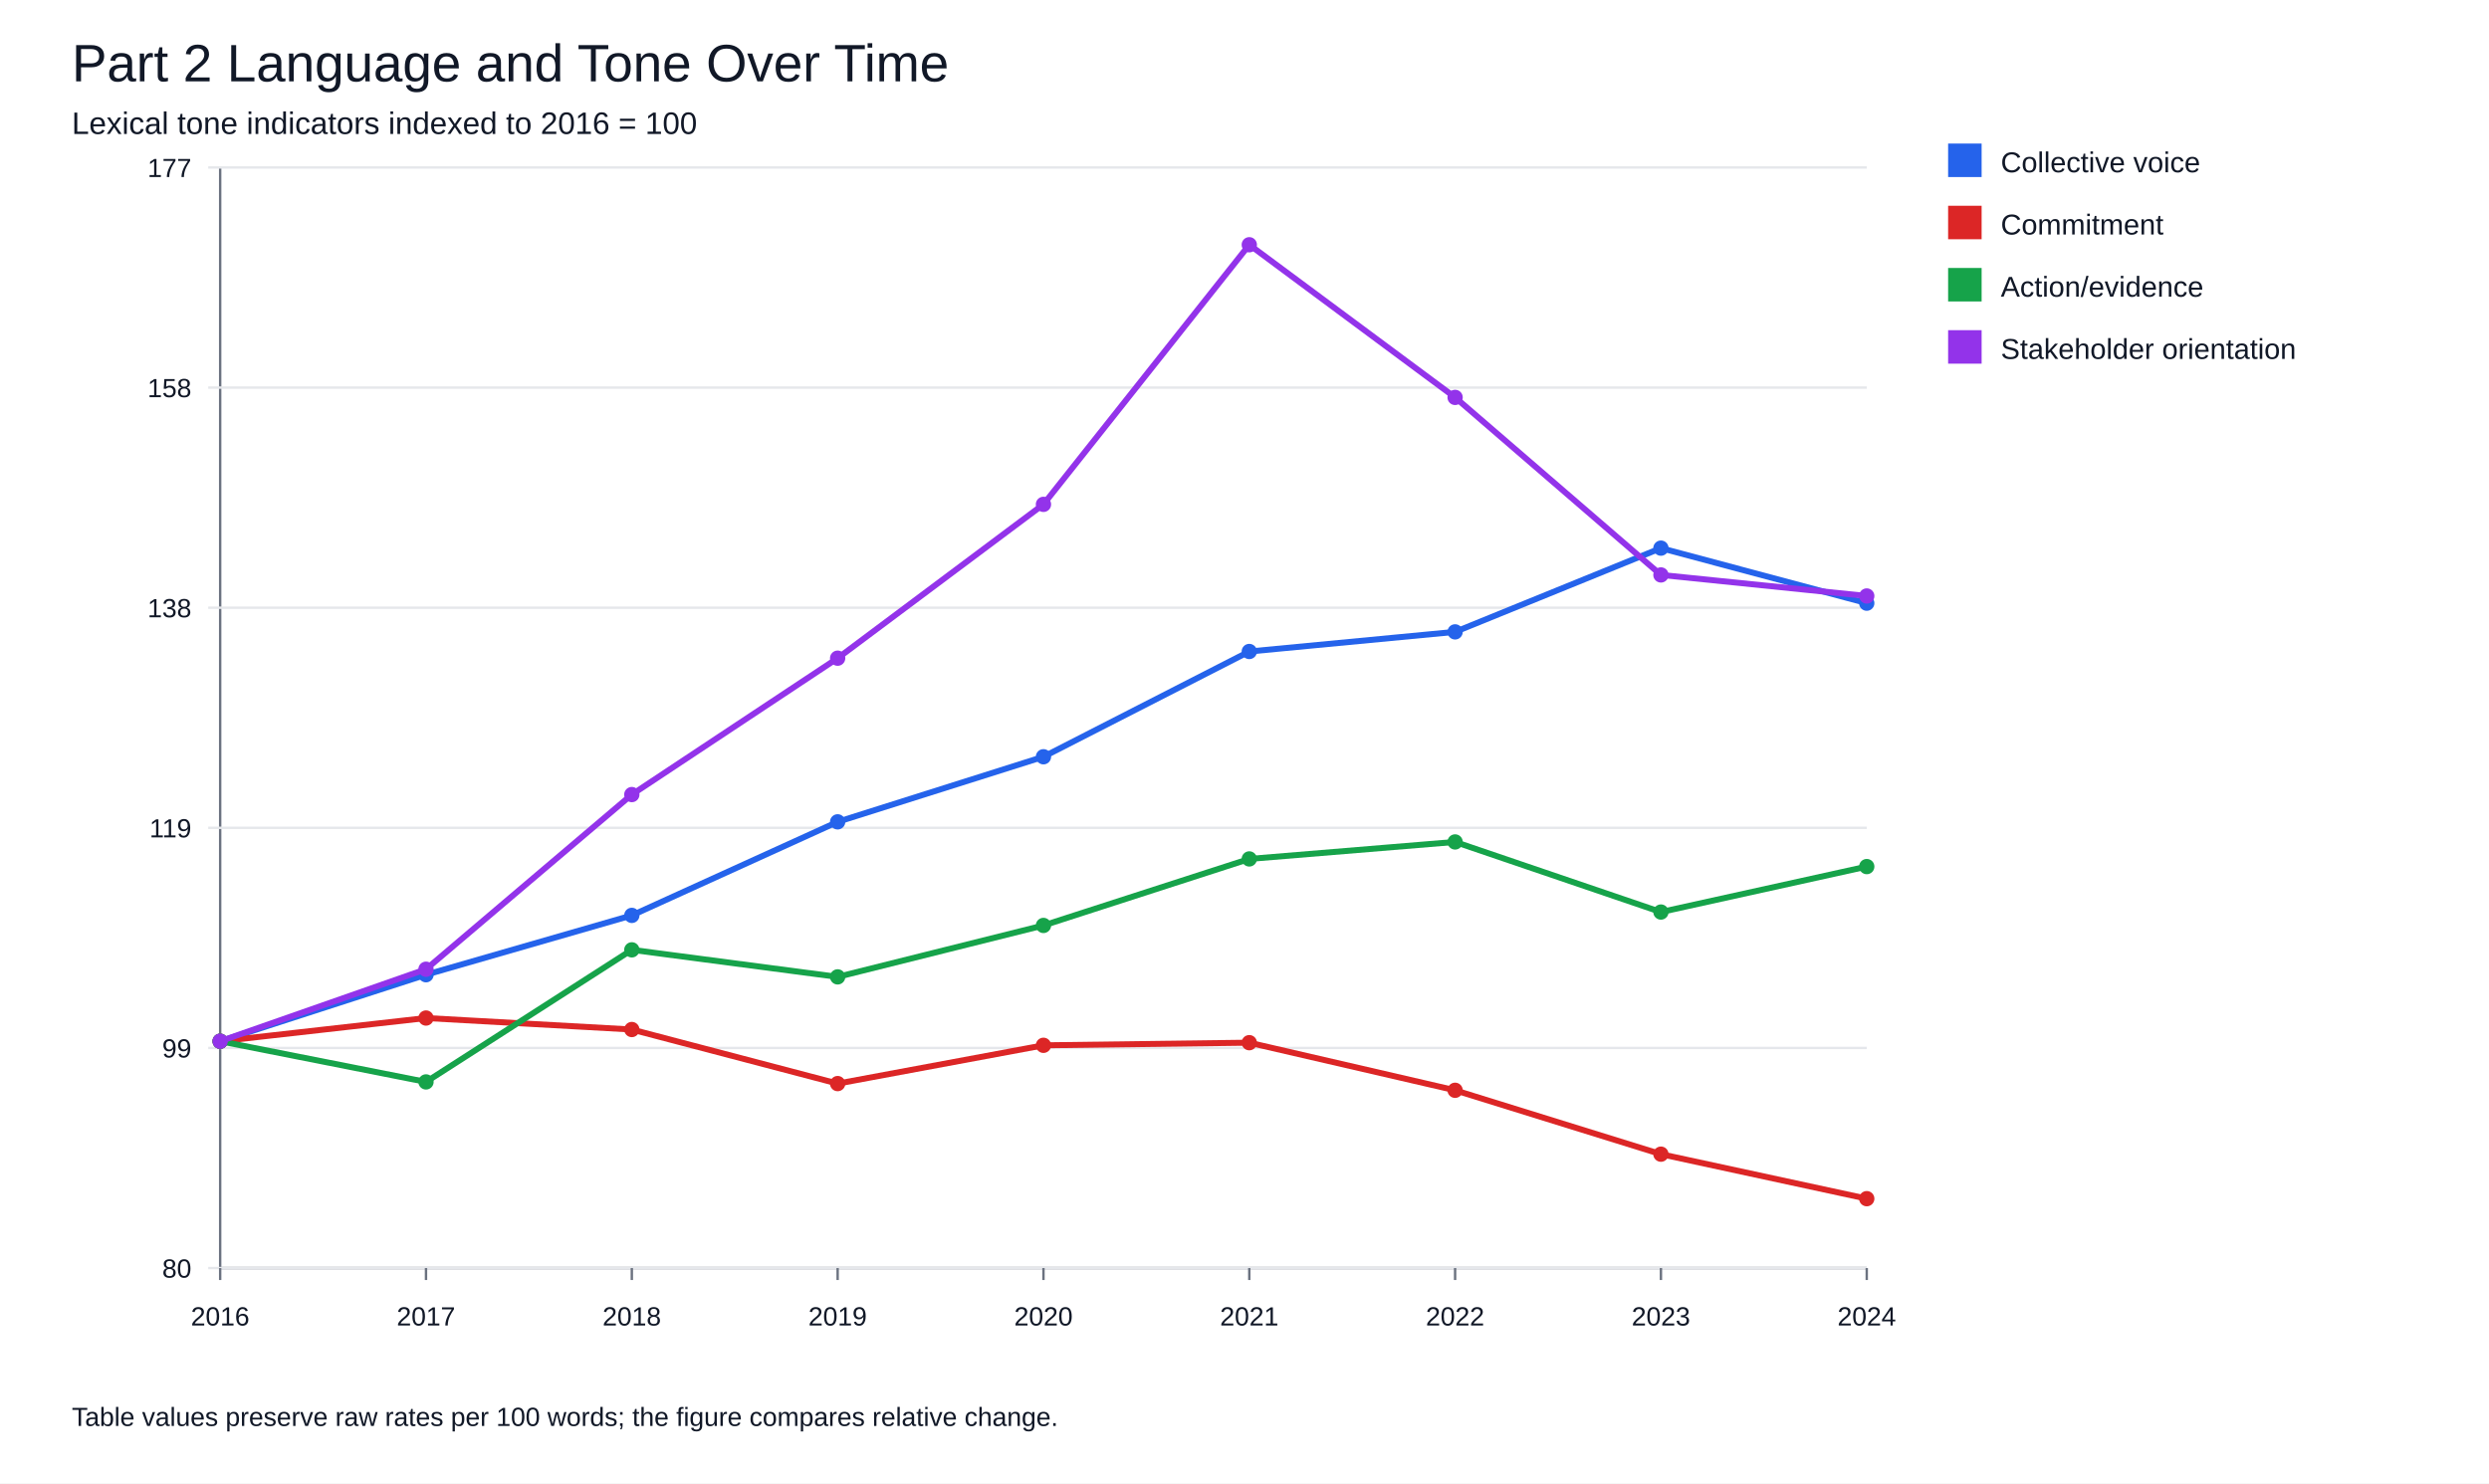
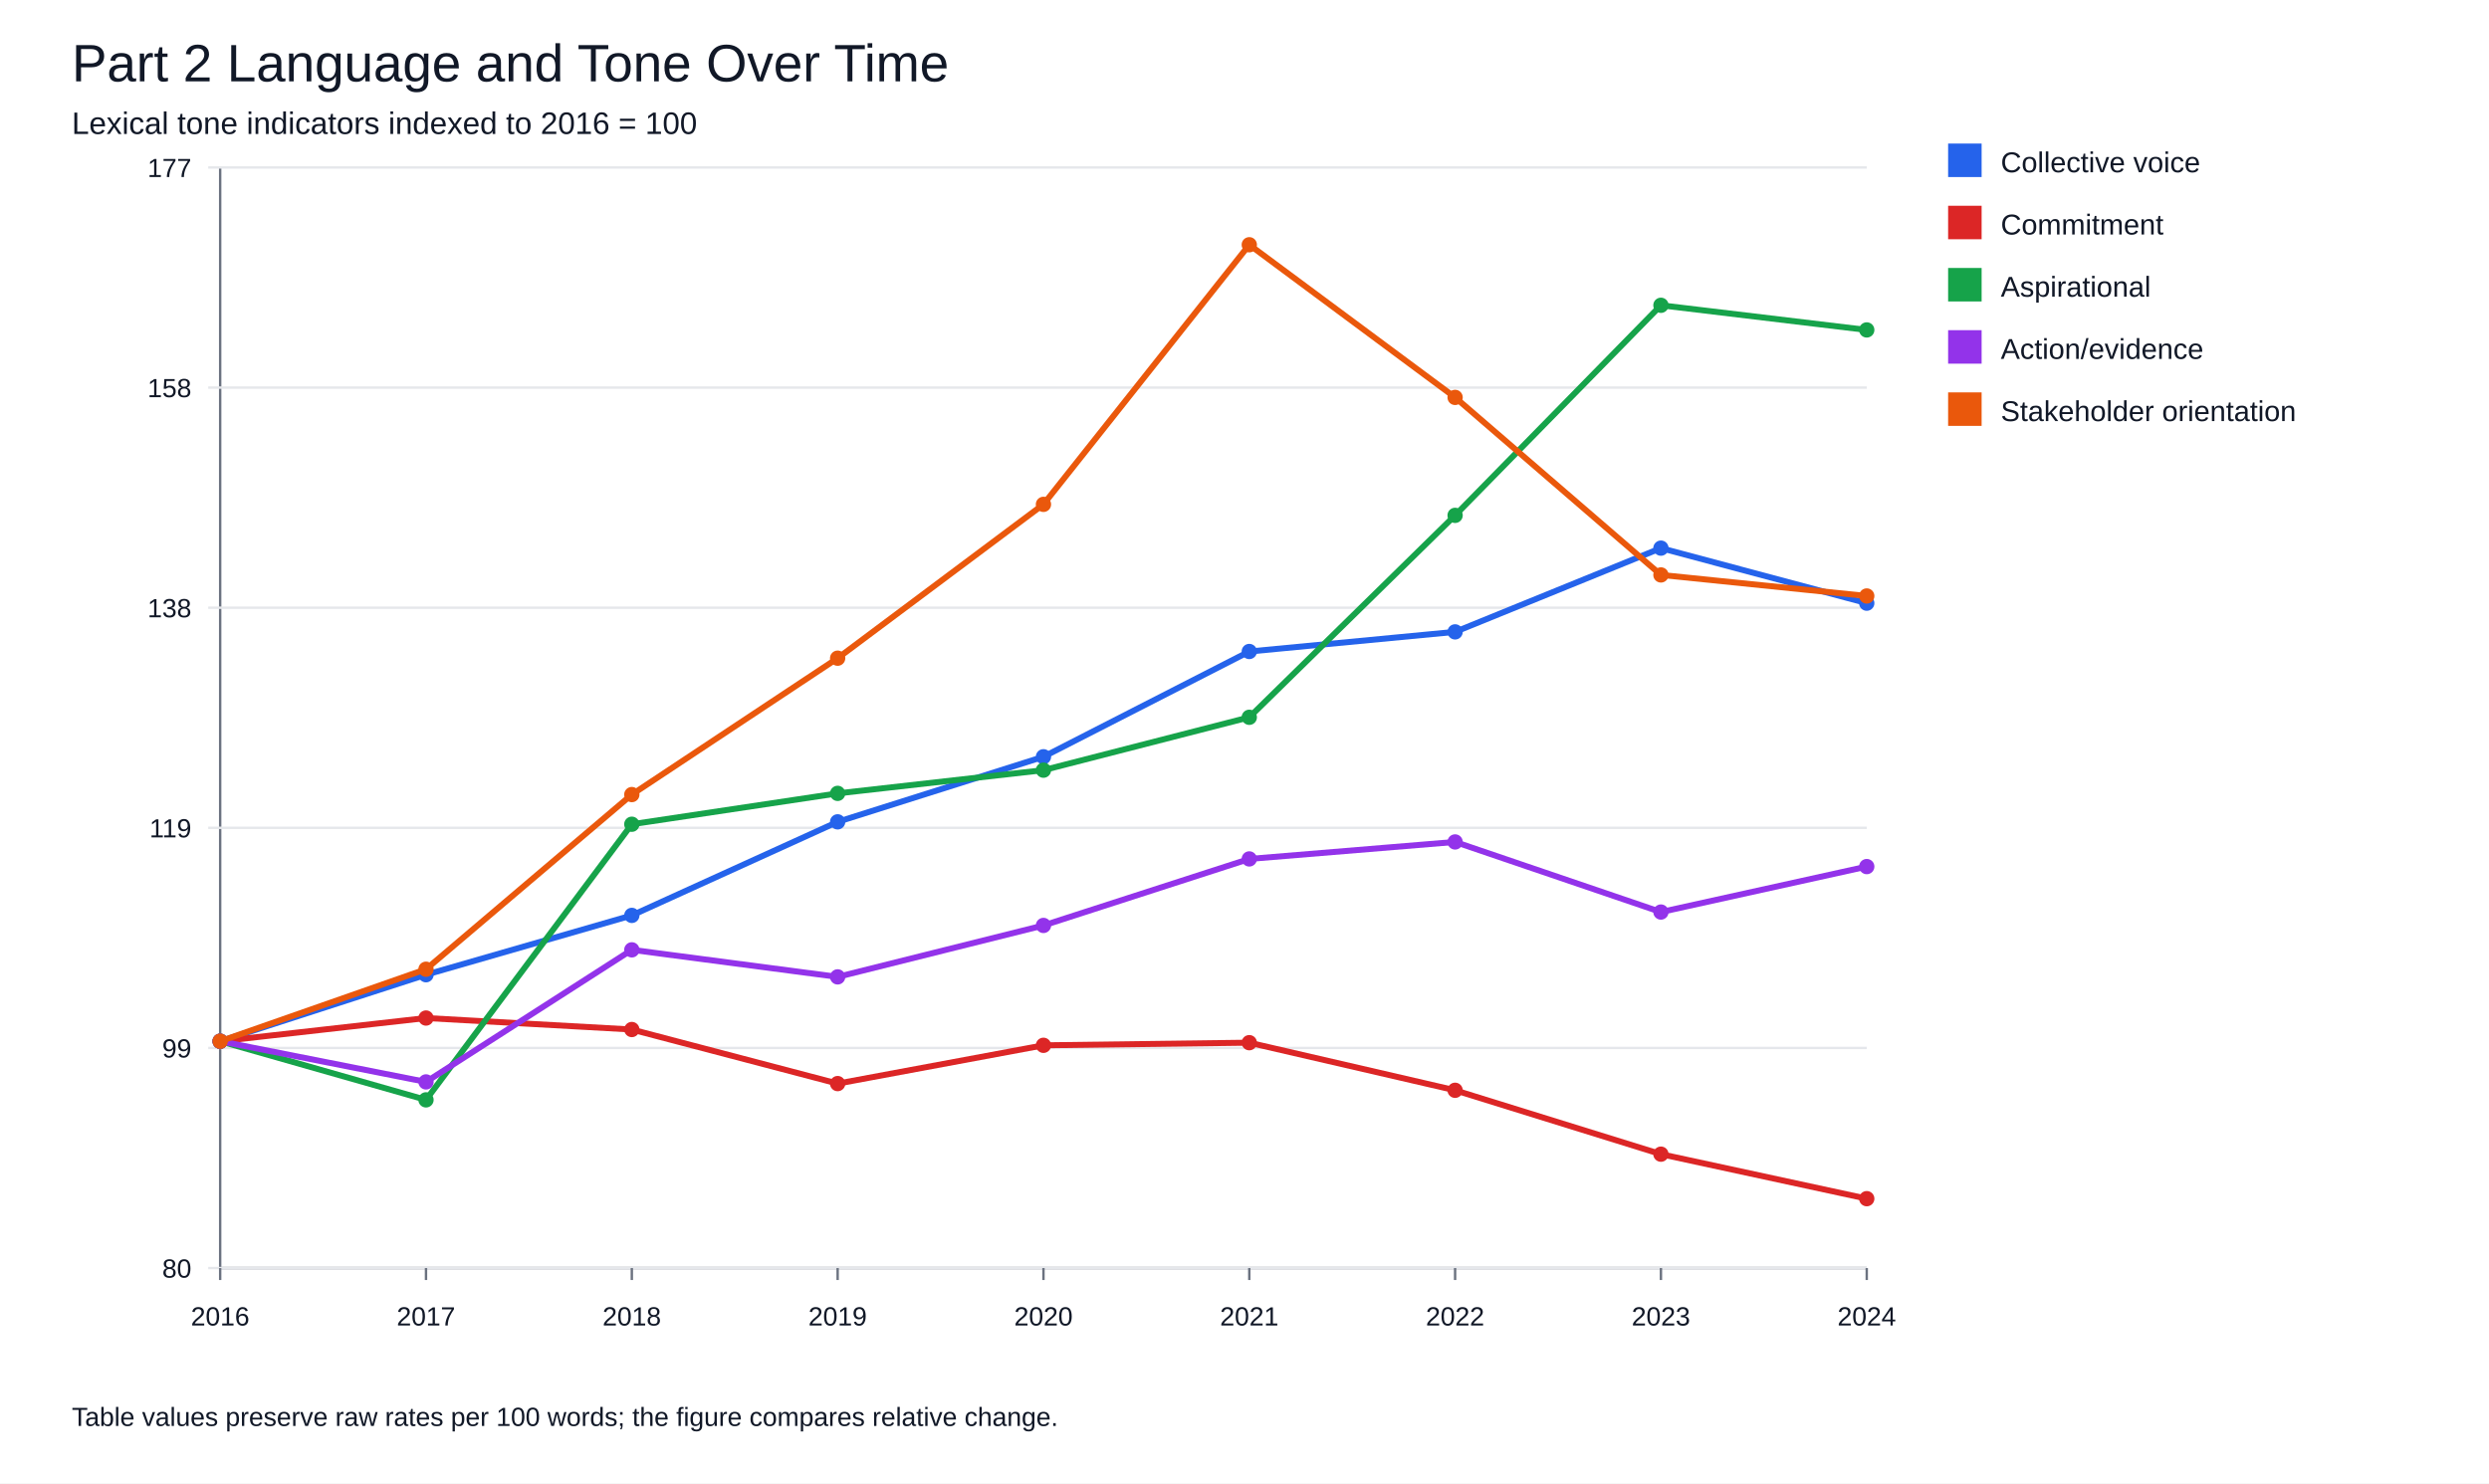
<svg xmlns="http://www.w3.org/2000/svg" width="1040" height="620" viewBox="0 0 1040 620">
  <rect width="100%" height="100%" fill="#ffffff" />
  <text x="30.0" y="34.0" font-size="22" font-family="Arial, sans-serif" text-anchor="start" fill="#111827">Part 2 Language and Tone Over Time</text>
  <text x="30.0" y="56.0" font-size="13" font-family="Arial, sans-serif" text-anchor="start" fill="#111827">Lexical tone indicators indexed to 2016 = 100</text>
  <line x1="92.0" y1="530.0" x2="780.0" y2="530.0" stroke="#6b7280" stroke-width="1" />
  <line x1="92.0" y1="70.0" x2="92.0" y2="530.0" stroke="#6b7280" stroke-width="1" />
  <line x1="87.0" y1="530.0" x2="780.0" y2="530.0" stroke="#e5e7eb" stroke-width="1" />
  <text x="80.0" y="534.0" font-size="11" font-family="Arial, sans-serif" text-anchor="end" fill="#111827">80</text>
  <line x1="87.0" y1="438.0" x2="780.0" y2="438.0" stroke="#e5e7eb" stroke-width="1" />
  <text x="80.0" y="442.0" font-size="11" font-family="Arial, sans-serif" text-anchor="end" fill="#111827">99</text>
  <line x1="87.0" y1="346.0" x2="780.0" y2="346.0" stroke="#e5e7eb" stroke-width="1" />
  <text x="80.0" y="350.0" font-size="11" font-family="Arial, sans-serif" text-anchor="end" fill="#111827">119</text>
  <line x1="87.0" y1="254.0" x2="780.0" y2="254.0" stroke="#e5e7eb" stroke-width="1" />
  <text x="80.0" y="258.0" font-size="11" font-family="Arial, sans-serif" text-anchor="end" fill="#111827">138</text>
  <line x1="87.0" y1="162.0" x2="780.0" y2="162.0" stroke="#e5e7eb" stroke-width="1" />
  <text x="80.0" y="166.0" font-size="11" font-family="Arial, sans-serif" text-anchor="end" fill="#111827">158</text>
  <line x1="87.0" y1="70.0" x2="780.0" y2="70.0" stroke="#e5e7eb" stroke-width="1" />
  <text x="80.0" y="74.0" font-size="11" font-family="Arial, sans-serif" text-anchor="end" fill="#111827">177</text>
  <line x1="92.0" y1="530.0" x2="92.0" y2="535.0" stroke="#6b7280" stroke-width="1" />
  <text x="92.0" y="554.0" font-size="11" font-family="Arial, sans-serif" text-anchor="middle" fill="#111827">2016</text>
  <line x1="178.0" y1="530.0" x2="178.0" y2="535.0" stroke="#6b7280" stroke-width="1" />
  <text x="178.0" y="554.0" font-size="11" font-family="Arial, sans-serif" text-anchor="middle" fill="#111827">2017</text>
  <line x1="264.0" y1="530.0" x2="264.0" y2="535.0" stroke="#6b7280" stroke-width="1" />
  <text x="264.0" y="554.0" font-size="11" font-family="Arial, sans-serif" text-anchor="middle" fill="#111827">2018</text>
  <line x1="350.0" y1="530.0" x2="350.0" y2="535.0" stroke="#6b7280" stroke-width="1" />
  <text x="350.0" y="554.0" font-size="11" font-family="Arial, sans-serif" text-anchor="middle" fill="#111827">2019</text>
  <line x1="436.0" y1="530.0" x2="436.0" y2="535.0" stroke="#6b7280" stroke-width="1" />
  <text x="436.0" y="554.0" font-size="11" font-family="Arial, sans-serif" text-anchor="middle" fill="#111827">2020</text>
  <line x1="522.0" y1="530.0" x2="522.0" y2="535.0" stroke="#6b7280" stroke-width="1" />
  <text x="522.0" y="554.0" font-size="11" font-family="Arial, sans-serif" text-anchor="middle" fill="#111827">2021</text>
  <line x1="608.0" y1="530.0" x2="608.0" y2="535.0" stroke="#6b7280" stroke-width="1" />
  <text x="608.0" y="554.0" font-size="11" font-family="Arial, sans-serif" text-anchor="middle" fill="#111827">2022</text>
  <line x1="694.0" y1="530.0" x2="694.0" y2="535.0" stroke="#6b7280" stroke-width="1" />
  <text x="694.0" y="554.0" font-size="11" font-family="Arial, sans-serif" text-anchor="middle" fill="#111827">2023</text>
  <line x1="780.0" y1="530.0" x2="780.0" y2="535.0" stroke="#6b7280" stroke-width="1" />
  <text x="780.0" y="554.0" font-size="11" font-family="Arial, sans-serif" text-anchor="middle" fill="#111827">2024</text>
  <path d="M 92.0 435.2 L 178.0 407.4 L 264.0 382.6 L 350.0 343.5 L 436.0 316.3 L 522.0 272.3 L 608.0 264.1 L 694.0 229.1 L 780.0 252.1" fill="none" stroke="#2563eb" stroke-width="2.5" />
  <circle cx="92.0" cy="435.2" r="3.2" fill="#2563eb" />
  <circle cx="178.0" cy="407.4" r="3.2" fill="#2563eb" />
  <circle cx="264.0" cy="382.6" r="3.2" fill="#2563eb" />
  <circle cx="350.0" cy="343.5" r="3.2" fill="#2563eb" />
  <circle cx="436.0" cy="316.3" r="3.2" fill="#2563eb" />
  <circle cx="522.0" cy="272.3" r="3.2" fill="#2563eb" />
  <circle cx="608.0" cy="264.1" r="3.2" fill="#2563eb" />
  <circle cx="694.0" cy="229.1" r="3.2" fill="#2563eb" />
  <circle cx="780.0" cy="252.1" r="3.2" fill="#2563eb" />
  <rect x="814" y="60" width="14" height="14" fill="#2563eb" />
  <text x="836.0" y="72.0" font-size="12" font-family="Arial, sans-serif" text-anchor="start" fill="#111827">Collective voice</text>
  <path d="M 92.0 435.2 L 178.0 425.5 L 264.0 430.3 L 350.0 452.9 L 436.0 436.9 L 522.0 435.8 L 608.0 455.7 L 694.0 482.4 L 780.0 501.0" fill="none" stroke="#dc2626" stroke-width="2.5" />
  <circle cx="92.0" cy="435.2" r="3.2" fill="#dc2626" />
  <circle cx="178.0" cy="425.5" r="3.2" fill="#dc2626" />
  <circle cx="264.0" cy="430.3" r="3.2" fill="#dc2626" />
  <circle cx="350.0" cy="452.9" r="3.2" fill="#dc2626" />
  <circle cx="436.0" cy="436.9" r="3.2" fill="#dc2626" />
  <circle cx="522.0" cy="435.8" r="3.2" fill="#dc2626" />
  <circle cx="608.0" cy="455.7" r="3.2" fill="#dc2626" />
  <circle cx="694.0" cy="482.4" r="3.2" fill="#dc2626" />
  <circle cx="780.0" cy="501.0" r="3.2" fill="#dc2626" />
  <rect x="814" y="86" width="14" height="14" fill="#dc2626" />
  <text x="836.0" y="98.0" font-size="12" font-family="Arial, sans-serif" text-anchor="start" fill="#111827">Commitment</text>
-   <path d="M 92.0 435.2 L 178.0 452.2 L 264.0 397.0 L 350.0 408.3 L 436.0 386.8 L 522.0 359.0 L 608.0 351.9 L 694.0 381.2 L 780.0 362.2" fill="none" stroke="#16a34a" stroke-width="2.5" />
+   <path d="M 92.0 435.2 L 178.0 459.7 L 264.0 344.5 L 350.0 331.6 L 436.0 321.9 L 522.0 299.8 L 608.0 215.4 L 694.0 127.6 L 780.0 137.9" fill="none" stroke="#16a34a" stroke-width="2.5" />
  <circle cx="92.0" cy="435.2" r="3.2" fill="#16a34a" />
-   <circle cx="178.0" cy="452.2" r="3.2" fill="#16a34a" />
-   <circle cx="264.0" cy="397.0" r="3.2" fill="#16a34a" />
-   <circle cx="350.0" cy="408.3" r="3.2" fill="#16a34a" />
-   <circle cx="436.0" cy="386.8" r="3.2" fill="#16a34a" />
-   <circle cx="522.0" cy="359.0" r="3.2" fill="#16a34a" />
-   <circle cx="608.0" cy="351.9" r="3.2" fill="#16a34a" />
-   <circle cx="694.0" cy="381.2" r="3.2" fill="#16a34a" />
-   <circle cx="780.0" cy="362.2" r="3.2" fill="#16a34a" />
+   <circle cx="178.0" cy="459.7" r="3.2" fill="#16a34a" />
+   <circle cx="264.0" cy="344.5" r="3.2" fill="#16a34a" />
+   <circle cx="350.0" cy="331.6" r="3.2" fill="#16a34a" />
+   <circle cx="436.0" cy="321.9" r="3.2" fill="#16a34a" />
+   <circle cx="522.0" cy="299.8" r="3.2" fill="#16a34a" />
+   <circle cx="608.0" cy="215.4" r="3.2" fill="#16a34a" />
+   <circle cx="694.0" cy="127.6" r="3.2" fill="#16a34a" />
+   <circle cx="780.0" cy="137.9" r="3.2" fill="#16a34a" />
  <rect x="814" y="112" width="14" height="14" fill="#16a34a" />
-   <text x="836.0" y="124.0" font-size="12" font-family="Arial, sans-serif" text-anchor="start" fill="#111827">Action/evidence</text>
-   <path d="M 92.0 435.2 L 178.0 405.1 L 264.0 332.1 L 350.0 275.1 L 436.0 210.8 L 522.0 102.3 L 608.0 166.1 L 694.0 240.3 L 780.0 249.1" fill="none" stroke="#9333ea" stroke-width="2.5" />
+   <text x="836.0" y="124.0" font-size="12" font-family="Arial, sans-serif" text-anchor="start" fill="#111827">Aspirational</text>
+   <path d="M 92.0 435.2 L 178.0 452.2 L 264.0 397.0 L 350.0 408.3 L 436.0 386.8 L 522.0 359.0 L 608.0 351.9 L 694.0 381.2 L 780.0 362.2" fill="none" stroke="#9333ea" stroke-width="2.5" />
  <circle cx="92.0" cy="435.2" r="3.2" fill="#9333ea" />
-   <circle cx="178.0" cy="405.1" r="3.2" fill="#9333ea" />
-   <circle cx="264.0" cy="332.1" r="3.2" fill="#9333ea" />
-   <circle cx="350.0" cy="275.1" r="3.2" fill="#9333ea" />
-   <circle cx="436.0" cy="210.8" r="3.2" fill="#9333ea" />
-   <circle cx="522.0" cy="102.3" r="3.2" fill="#9333ea" />
-   <circle cx="608.0" cy="166.1" r="3.2" fill="#9333ea" />
-   <circle cx="694.0" cy="240.3" r="3.2" fill="#9333ea" />
-   <circle cx="780.0" cy="249.1" r="3.2" fill="#9333ea" />
+   <circle cx="178.0" cy="452.2" r="3.2" fill="#9333ea" />
+   <circle cx="264.0" cy="397.0" r="3.2" fill="#9333ea" />
+   <circle cx="350.0" cy="408.3" r="3.2" fill="#9333ea" />
+   <circle cx="436.0" cy="386.8" r="3.2" fill="#9333ea" />
+   <circle cx="522.0" cy="359.0" r="3.2" fill="#9333ea" />
+   <circle cx="608.0" cy="351.9" r="3.2" fill="#9333ea" />
+   <circle cx="694.0" cy="381.2" r="3.2" fill="#9333ea" />
+   <circle cx="780.0" cy="362.2" r="3.2" fill="#9333ea" />
  <rect x="814" y="138" width="14" height="14" fill="#9333ea" />
-   <text x="836.0" y="150.0" font-size="12" font-family="Arial, sans-serif" text-anchor="start" fill="#111827">Stakeholder orientation</text>
+   <text x="836.0" y="150.0" font-size="12" font-family="Arial, sans-serif" text-anchor="start" fill="#111827">Action/evidence</text>
+   <path d="M 92.0 435.2 L 178.0 405.1 L 264.0 332.1 L 350.0 275.1 L 436.0 210.8 L 522.0 102.3 L 608.0 166.1 L 694.0 240.3 L 780.0 249.1" fill="none" stroke="#ea580c" stroke-width="2.5" />
+   <circle cx="92.0" cy="435.2" r="3.2" fill="#ea580c" />
+   <circle cx="178.0" cy="405.1" r="3.2" fill="#ea580c" />
+   <circle cx="264.0" cy="332.1" r="3.2" fill="#ea580c" />
+   <circle cx="350.0" cy="275.1" r="3.2" fill="#ea580c" />
+   <circle cx="436.0" cy="210.8" r="3.2" fill="#ea580c" />
+   <circle cx="522.0" cy="102.3" r="3.2" fill="#ea580c" />
+   <circle cx="608.0" cy="166.1" r="3.2" fill="#ea580c" />
+   <circle cx="694.0" cy="240.3" r="3.2" fill="#ea580c" />
+   <circle cx="780.0" cy="249.1" r="3.2" fill="#ea580c" />
+   <rect x="814" y="164" width="14" height="14" fill="#ea580c" />
+   <text x="836.0" y="176.0" font-size="12" font-family="Arial, sans-serif" text-anchor="start" fill="#111827">Stakeholder orientation</text>
  <text x="30.0" y="596.0" font-size="11" font-family="Arial, sans-serif" text-anchor="start" fill="#111827">Table values preserve raw rates per 100 words; the figure compares relative change.</text>
</svg>
